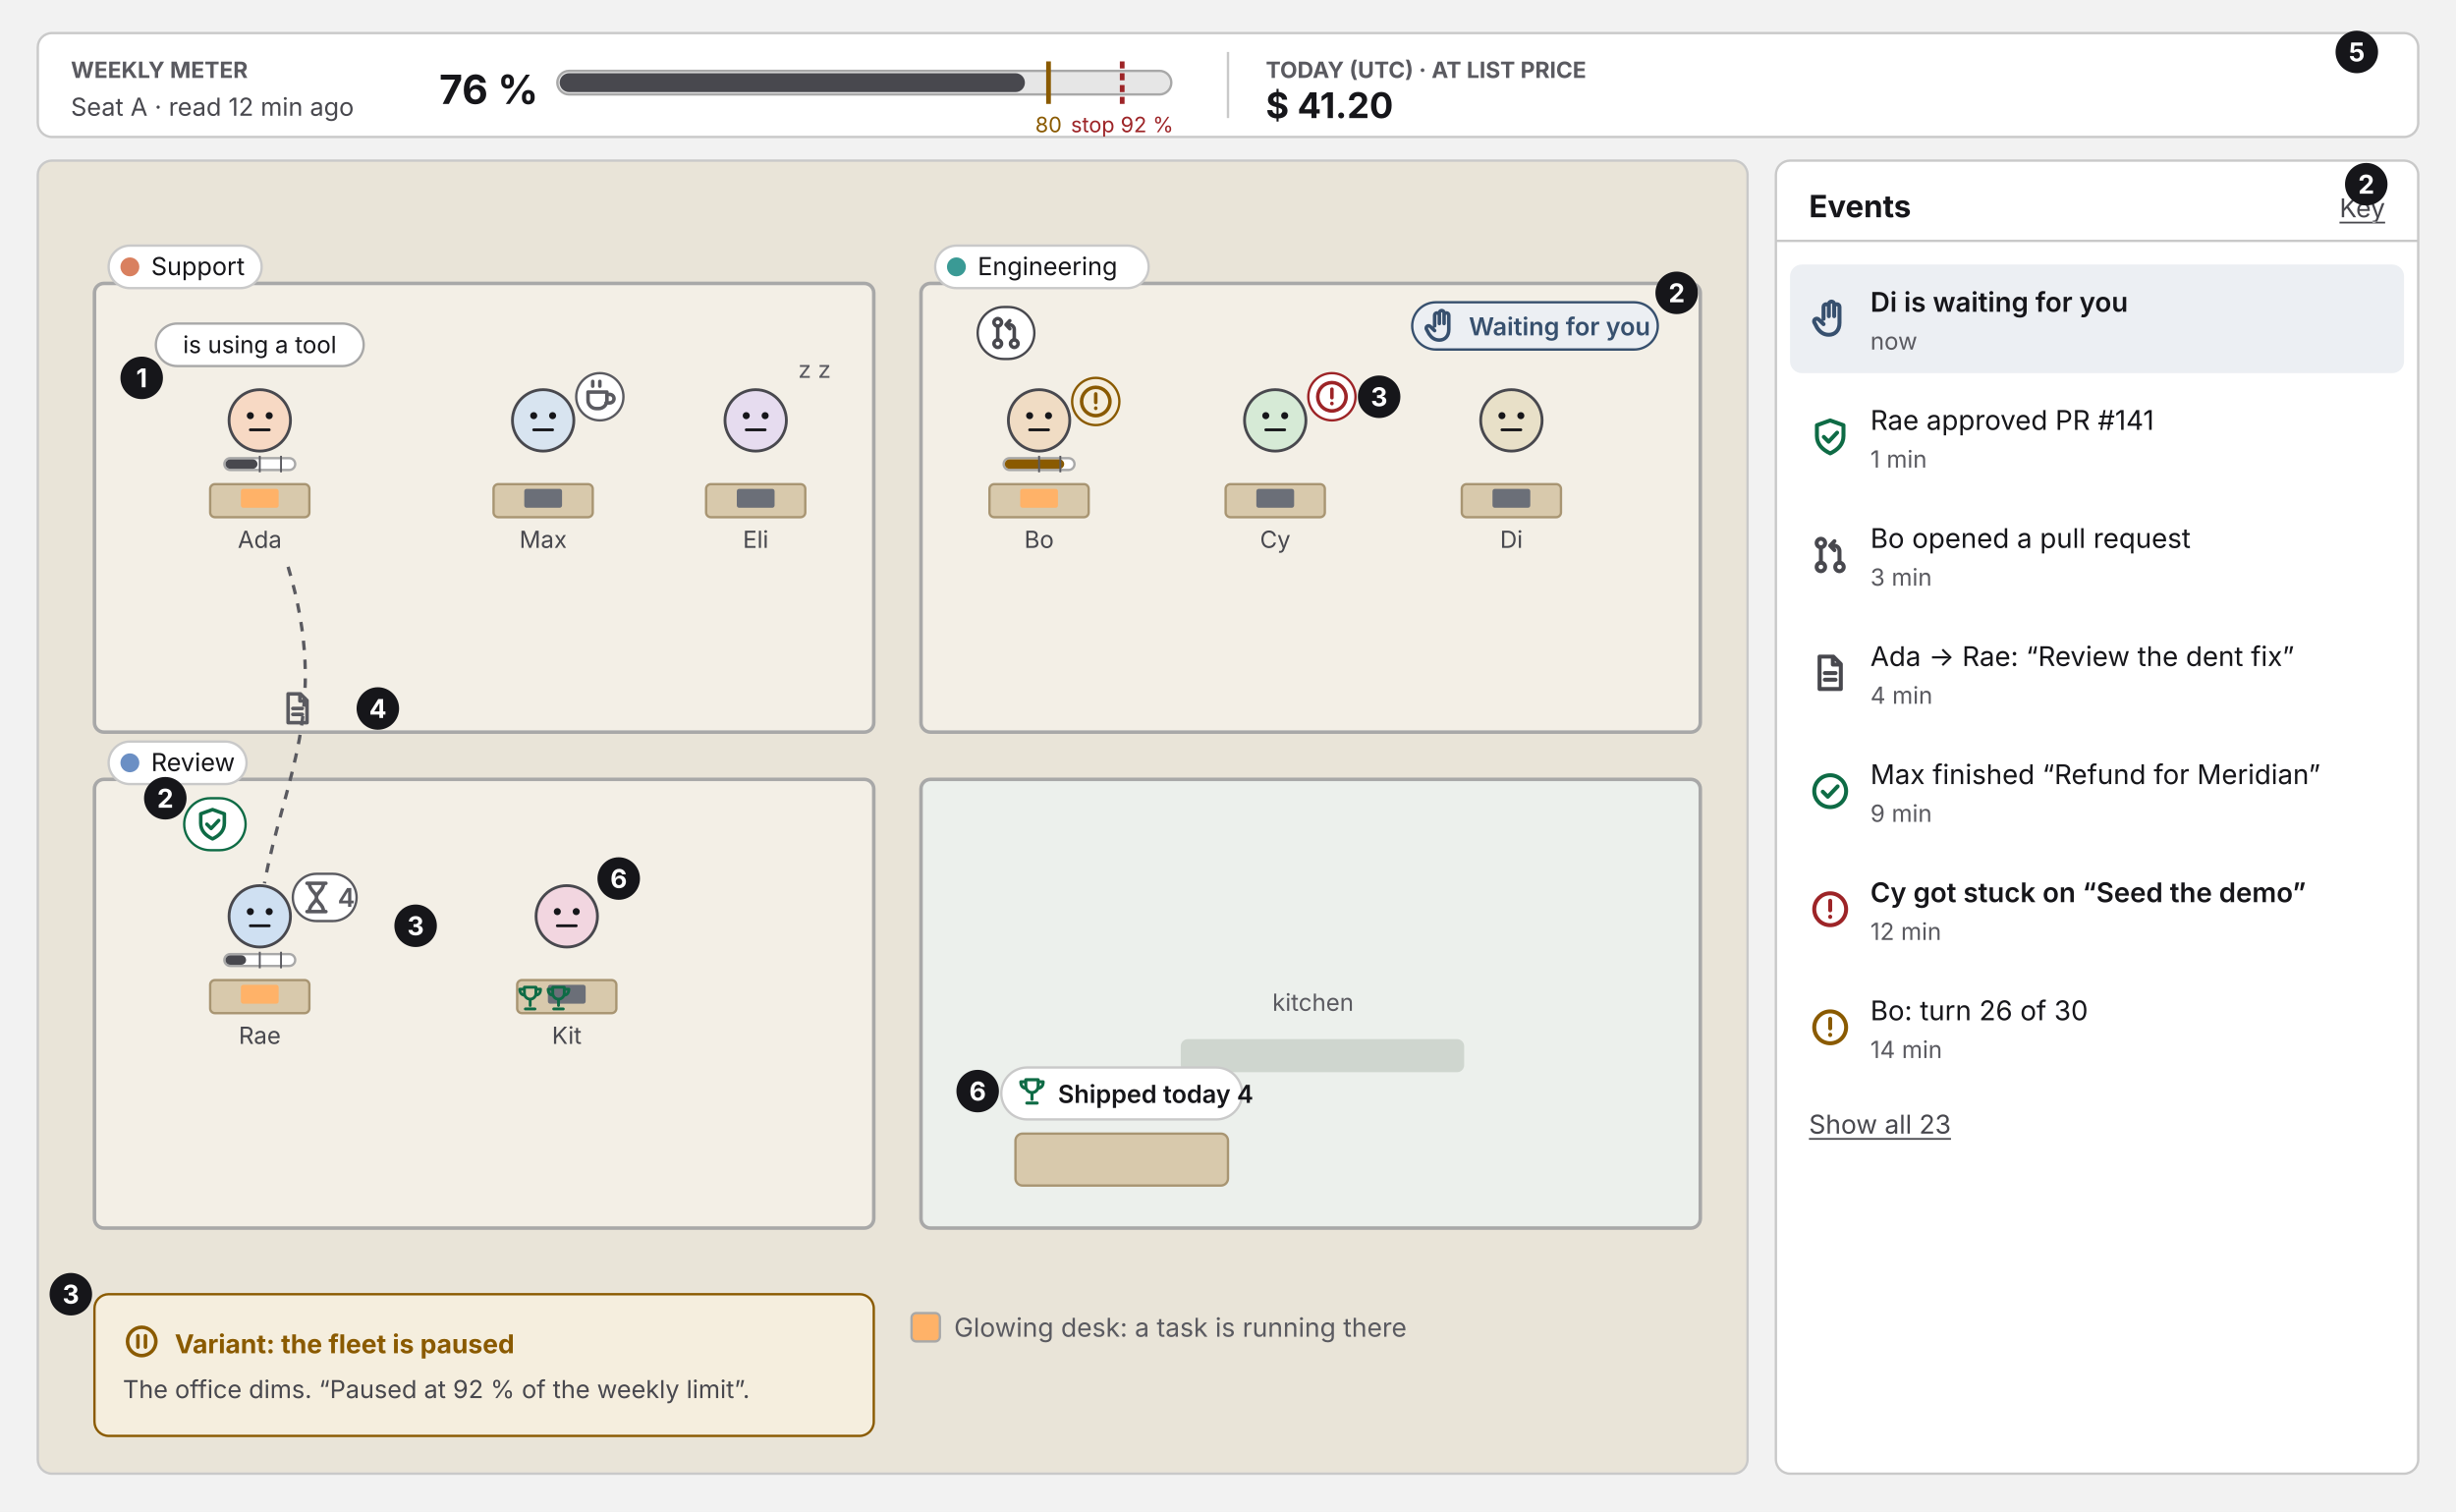
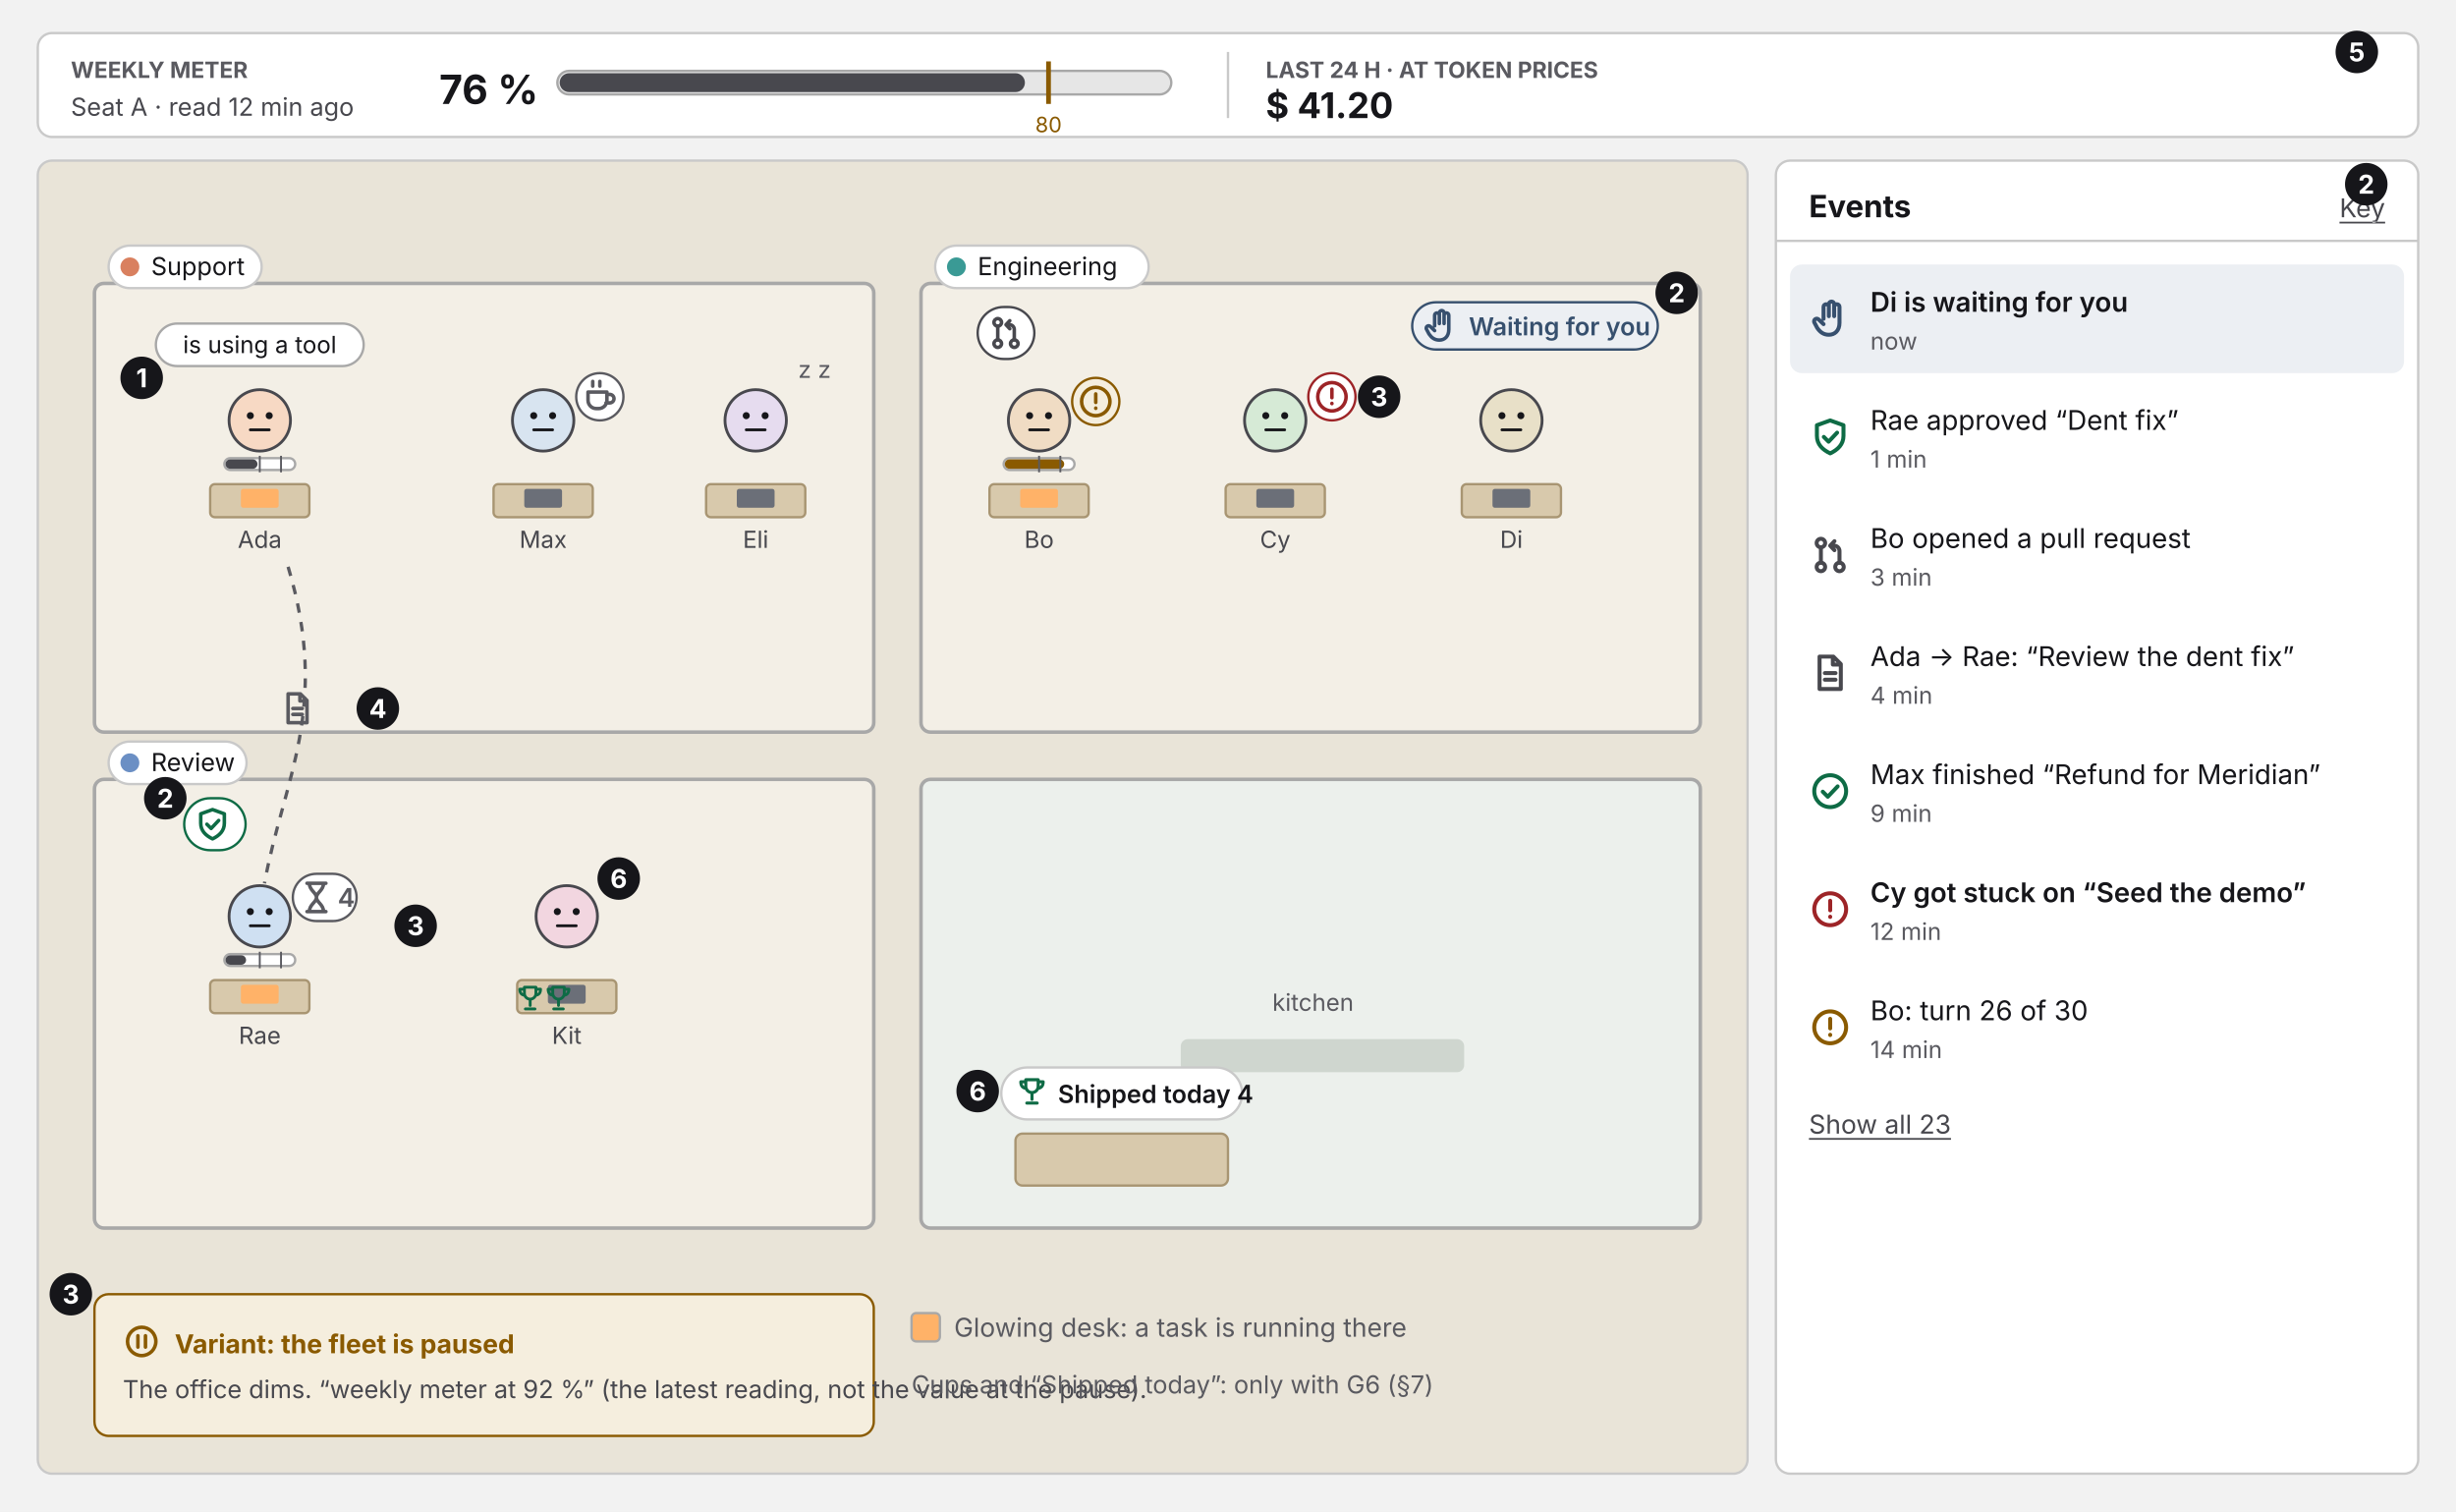
<svg xmlns="http://www.w3.org/2000/svg" viewBox="0 0 1040 640" width="1040" height="640" role="img" aria-label="The office as a light game: wall meter strip, stage with bars, state icons, event badges and a hand-off, feed panel">
  <rect x="0" y="0" width="1040" height="640" fill="#f2f2f2" stroke="none" stroke-width="1" rx="0" />
  <rect x="16" y="14" width="1008" height="44" fill="#ffffff" stroke="#c9c9c9" stroke-width="1" rx="6" />
  <text x="30" y="33" font-size="9.5" fill="#5a5a60" text-anchor="start" font-weight="700" font-family="Inter, system-ui, sans-serif">WEEKLY METER</text>
  <text x="30" y="49" font-size="10.5" fill="#48484e" text-anchor="start" font-weight="400" font-family="Inter, system-ui, sans-serif">Seat A · read 12 min ago</text>
  <text x="186" y="44" font-size="17" fill="#16161a" text-anchor="start" font-weight="700" font-family="Inter, system-ui, sans-serif">76 %</text>
  <rect x="236" y="30" width="260" height="10" fill="#e6e6e6" stroke="#a8a8a8" stroke-width="1" rx="5" />
  <rect x="237" y="31" width="197" height="8" fill="#48484e" stroke="none" stroke-width="0" rx="4" />
  <line x1="444.0" y1="26" x2="444.0" y2="44" stroke="#8a5a00" stroke-width="2" />
-   <line x1="475.2" y1="26" x2="475.2" y2="44" stroke="#9d2427" stroke-width="2" stroke-dasharray="3 2" />
-   <text x="475.2" y="56" font-size="9" fill="#9d2427" text-anchor="middle" font-weight="400" font-family="Inter, system-ui, sans-serif">stop 92 %</text>
  <text x="444.0" y="56" font-size="9" fill="#8a5a00" text-anchor="middle" font-weight="400" font-family="Inter, system-ui, sans-serif">80</text>
  <line x1="520" y1="22" x2="520" y2="50" stroke="#c9c9c9" />
-   <text x="536" y="33" font-size="9.5" fill="#5a5a60" text-anchor="start" font-weight="700" font-family="Inter, system-ui, sans-serif">TODAY (UTC) · AT LIST PRICE</text>
+   <text x="536" y="33" font-size="9.5" fill="#5a5a60" text-anchor="start" font-weight="700" font-family="Inter, system-ui, sans-serif">LAST 24 H · AT TOKEN PRICES</text>
  <text x="536" y="50" font-size="15" fill="#16161a" text-anchor="start" font-weight="700" font-family="Inter, system-ui, sans-serif">$ 41.20</text>
  <circle cx="998" cy="22" r="9" fill="#16161a" />
  <text x="998" y="26" font-size="11" fill="#ffffff" text-anchor="middle" font-weight="700" font-family="Inter, system-ui, sans-serif">5</text>
  <rect x="16" y="68" width="724" height="556" fill="#e9e4d8" stroke="#c9c9c9" stroke-width="1" rx="6" />
  <rect x="40" y="120" width="330" height="190" fill="#f3efe6" stroke="#a8a8a8" stroke-width="1.5" rx="4" />
  <rect x="390" y="120" width="330" height="190" fill="#f3efe6" stroke="#a8a8a8" stroke-width="1.5" rx="4" />
  <rect x="40" y="330" width="330" height="190" fill="#f3efe6" stroke="#a8a8a8" stroke-width="1.5" rx="4" />
  <rect x="390" y="330" width="330" height="190" fill="#ecf0ec" stroke="#a8a8a8" stroke-width="1.5" rx="4" />
  <rect x="46" y="104" width="64.8" height="18" fill="#ffffff" stroke="#c9c9c9" stroke-width="1" rx="9" />
  <circle cx="55" cy="113" r="4" fill="#d9805f" />
  <text x="64" y="116.5" font-size="10.5" fill="#16161a" text-anchor="start" font-weight="400" font-family="Inter, system-ui, sans-serif">Support</text>
  <rect x="396" y="104" width="90.4" height="18" fill="#ffffff" stroke="#c9c9c9" stroke-width="1" rx="9" />
  <circle cx="405" cy="113" r="4" fill="#3a9a95" />
  <text x="414" y="116.5" font-size="10.5" fill="#16161a" text-anchor="start" font-weight="400" font-family="Inter, system-ui, sans-serif">Engineering</text>
  <rect x="46" y="314" width="58.4" height="18" fill="#ffffff" stroke="#c9c9c9" stroke-width="1" rx="9" />
  <circle cx="55" cy="323" r="4" fill="#6b8fc4" />
  <text x="64" y="326.5" font-size="10.5" fill="#16161a" text-anchor="start" font-weight="400" font-family="Inter, system-ui, sans-serif">Review</text>
  <text x="556" y="428" font-size="10" fill="#5a5a60" text-anchor="middle" font-weight="400" font-family="Inter, system-ui, sans-serif">kitchen</text>
  <rect x="500" y="440" width="120" height="14" fill="#cfd6cf" stroke="none" stroke-width="0" rx="3" />
  <rect x="89" y="205" width="42" height="14" fill="#d8c9ac" stroke="#a89572" stroke-width="1" rx="2" />
  <rect x="102" y="207" width="16" height="8" fill="#ffb268" stroke="none" stroke-width="0" rx="1" />
  <g>
    <circle cx="110" cy="178" r="13" fill="#f7d9c4" stroke="#48484e" stroke-width="1.2" />
    <circle cx="106" cy="176" r="1.5" fill="#16161a" />
    <circle cx="114" cy="176" r="1.5" fill="#16161a" />
    <path d="M106 182 h8" stroke="#16161a" stroke-width="1.2" stroke-linecap="round" />
  </g>
  <rect x="95.0" y="194" width="30" height="5" fill="#ffffff" stroke="#a8a8a8" stroke-width="1" rx="2.5" />
  <rect x="95.5" y="194.5" width="13.533" height="4" fill="#48484e" stroke="none" stroke-width="0" rx="2" />
  <line x1="110.0" y1="193" x2="110.0" y2="200" stroke="#5a5a60" stroke-width=".8" />
  <line x1="119.0" y1="193" x2="119.0" y2="200" stroke="#5a5a60" stroke-width=".8" />
  <text x="110" y="232" font-size="10" fill="#48484e" text-anchor="middle" font-weight="400" font-family="Inter, system-ui, sans-serif">Ada</text>
  <rect x="66" y="137" width="88" height="18" fill="#ffffff" stroke="#a8a8a8" stroke-width="1" rx="9" />
  <text x="110" y="149.5" font-size="10" fill="#16161a" text-anchor="middle" font-weight="400" font-family="Inter, system-ui, sans-serif">is using a tool</text>
  <rect x="209" y="205" width="42" height="14" fill="#d8c9ac" stroke="#a89572" stroke-width="1" rx="2" />
  <rect x="222" y="207" width="16" height="8" fill="#6b6f78" stroke="none" stroke-width="0" rx="1" />
  <g>
    <circle cx="230" cy="178" r="13" fill="#d8e4f0" stroke="#48484e" stroke-width="1.2" />
    <circle cx="226" cy="176" r="1.5" fill="#16161a" />
    <circle cx="234" cy="176" r="1.5" fill="#16161a" />
    <path d="M226 182 h8" stroke="#16161a" stroke-width="1.2" stroke-linecap="round" />
  </g>
  <text x="230" y="232" font-size="10" fill="#48484e" text-anchor="middle" font-weight="400" font-family="Inter, system-ui, sans-serif">Max</text>
  <rect x="244" y="158" width="20" height="20" fill="#ffffff" stroke="#5a5a60" stroke-width="1" rx="10" />
  <g transform="translate(246 160) scale(1.0)" fill="none" stroke="#5a5a60" stroke-width="1.5" stroke-linecap="round" stroke-linejoin="round">
    <path d="M3 6h8v3.5a3.5 3.5 0 0 1-3.5 3.5h-1A3.5 3.5 0 0 1 3 9.5zM11 7h1.2a1.8 1.8 0 0 1 0 3.6H10.6M5 1.5v2M8 1.5v2" />
  </g>
  <rect x="299" y="205" width="42" height="14" fill="#d8c9ac" stroke="#a89572" stroke-width="1" rx="2" />
  <rect x="312" y="207" width="16" height="8" fill="#6b6f78" stroke="none" stroke-width="0" rx="1" />
  <g>
    <circle cx="320" cy="178" r="13" fill="#e6dcef" stroke="#48484e" stroke-width="1.2" />
    <circle cx="316" cy="176" r="1.5" fill="#16161a" />
    <circle cx="324" cy="176" r="1.5" fill="#16161a" />
    <path d="M316 182 h8" stroke="#16161a" stroke-width="1.2" stroke-linecap="round" />
  </g>
  <text x="320" y="232" font-size="10" fill="#48484e" text-anchor="middle" font-weight="400" font-family="Inter, system-ui, sans-serif">Eli</text>
  <text x="338" y="160" font-size="10" fill="#5a5a60" text-anchor="start" font-weight="400" font-family="Inter, system-ui, sans-serif">z z</text>
  <circle cx="60" cy="160" r="9" fill="#16161a" />
  <text x="60" y="164" font-size="11" fill="#ffffff" text-anchor="middle" font-weight="700" font-family="Inter, system-ui, sans-serif">1</text>
  <rect x="419" y="205" width="42" height="14" fill="#d8c9ac" stroke="#a89572" stroke-width="1" rx="2" />
  <rect x="432" y="207" width="16" height="8" fill="#ffb268" stroke="none" stroke-width="0" rx="1" />
  <g>
    <circle cx="440" cy="178" r="13" fill="#f0dcc4" stroke="#48484e" stroke-width="1.2" />
    <circle cx="436" cy="176" r="1.5" fill="#16161a" />
    <circle cx="444" cy="176" r="1.5" fill="#16161a" />
    <path d="M436 182 h8" stroke="#16161a" stroke-width="1.2" stroke-linecap="round" />
  </g>
  <rect x="425.0" y="194" width="30" height="5" fill="#ffffff" stroke="#a8a8a8" stroke-width="1" rx="2.5" />
  <rect x="425.5" y="194.5" width="25.133" height="4" fill="#8a5a00" stroke="none" stroke-width="0" rx="2" />
  <line x1="440.0" y1="193" x2="440.0" y2="200" stroke="#5a5a60" stroke-width=".8" />
  <line x1="449.0" y1="193" x2="449.0" y2="200" stroke="#5a5a60" stroke-width=".8" />
  <text x="440" y="232" font-size="10" fill="#48484e" text-anchor="middle" font-weight="400" font-family="Inter, system-ui, sans-serif">Bo</text>
  <rect x="454" y="160" width="20" height="20" fill="#f5eede" stroke="#8a5a00" stroke-width="1" rx="10" />
  <g transform="translate(456 162) scale(1.0)" fill="none" stroke="#8a5a00" stroke-width="1.5" stroke-linecap="round" stroke-linejoin="round">
    <circle cx="8" cy="8" r="6" />
    <path d="M8 4.8V8.4M8 10.8v.1" />
  </g>
  <rect x="519" y="205" width="42" height="14" fill="#d8c9ac" stroke="#a89572" stroke-width="1" rx="2" />
  <rect x="532" y="207" width="16" height="8" fill="#6b6f78" stroke="none" stroke-width="0" rx="1" />
  <g>
    <circle cx="540" cy="178" r="13" fill="#d6ead6" stroke="#48484e" stroke-width="1.2" />
    <circle cx="536" cy="176" r="1.5" fill="#16161a" />
    <circle cx="544" cy="176" r="1.5" fill="#16161a" />
    <path d="M536 182 h8" stroke="#16161a" stroke-width="1.2" stroke-linecap="round" />
  </g>
  <text x="540" y="232" font-size="10" fill="#48484e" text-anchor="middle" font-weight="400" font-family="Inter, system-ui, sans-serif">Cy</text>
  <rect x="554" y="158" width="20" height="20" fill="#ffffff" stroke="#9d2427" stroke-width="1" rx="10" />
  <g transform="translate(556 160) scale(1.0)" fill="none" stroke="#9d2427" stroke-width="1.5" stroke-linecap="round" stroke-linejoin="round">
    <circle cx="8" cy="8" r="6" />
    <path d="M8 4.8V8.4M8 10.8v.1" />
  </g>
  <circle cx="584" cy="168" r="9" fill="#16161a" />
  <text x="584" y="172" font-size="11" fill="#ffffff" text-anchor="middle" font-weight="700" font-family="Inter, system-ui, sans-serif">3</text>
  <rect x="619" y="205" width="42" height="14" fill="#d8c9ac" stroke="#a89572" stroke-width="1" rx="2" />
  <rect x="632" y="207" width="16" height="8" fill="#6b6f78" stroke="none" stroke-width="0" rx="1" />
  <g>
    <circle cx="640" cy="178" r="13" fill="#e8e0c8" stroke="#48484e" stroke-width="1.2" />
    <circle cx="636" cy="176" r="1.5" fill="#16161a" />
    <circle cx="644" cy="176" r="1.5" fill="#16161a" />
    <path d="M636 182 h8" stroke="#16161a" stroke-width="1.2" stroke-linecap="round" />
  </g>
  <text x="640" y="232" font-size="10" fill="#48484e" text-anchor="middle" font-weight="400" font-family="Inter, system-ui, sans-serif">Di</text>
  <rect x="598" y="128" width="104" height="20" fill="#eceff3" stroke="#37506e" stroke-width="1" rx="10" />
  <g transform="translate(602 130) scale(1.0)" fill="none" stroke="#37506e" stroke-width="1.5" stroke-linecap="round" stroke-linejoin="round">
    <path d="M5.5 8V3.5a1 1 0 0 1 2 0V7M7.5 7V2.5a1 1 0 0 1 2 0V7M9.5 7V3.5a1 1 0 0 1 2 0V9.5c0 3-1.8 4.5-4 4.5-2 0-3.3-1-4.4-2.6L2 9.3a1 1 0 0 1 1.6-1.1L5.5 10" />
  </g>
  <text x="622" y="142" font-size="10.5" fill="#37506e" text-anchor="start" font-weight="600" font-family="Inter, system-ui, sans-serif">Waiting for you</text>
  <circle cx="710" cy="124" r="9" fill="#16161a" />
  <text x="710" y="128" font-size="11" fill="#ffffff" text-anchor="middle" font-weight="700" font-family="Inter, system-ui, sans-serif">2</text>
  <rect x="414" y="130" width="24" height="22" fill="#ffffff" stroke="#48484e" stroke-width="1" rx="11" />
  <g transform="translate(418 133) scale(1.0)" fill="none" stroke="#48484e" stroke-width="1.5" stroke-linecap="round" stroke-linejoin="round">
    <circle cx="4.5" cy="3.5" r="1.6" />
    <circle cx="4.5" cy="12.5" r="1.6" />
    <circle cx="11.5" cy="12.5" r="1.6" />
    <path d="M4.5 5.1v5.8M11.5 10.9V6.5a2 2 0 0 0-2-2H8M9.6 2.8L8 4.5l1.6 1.7" />
  </g>
  <rect x="89" y="415" width="42" height="14" fill="#d8c9ac" stroke="#a89572" stroke-width="1" rx="2" />
  <rect x="102" y="417" width="16" height="8" fill="#ffb268" stroke="none" stroke-width="0" rx="1" />
  <g>
    <circle cx="110" cy="388" r="13" fill="#cfe0f2" stroke="#48484e" stroke-width="1.2" />
    <circle cx="106" cy="386" r="1.5" fill="#16161a" />
    <circle cx="114" cy="386" r="1.5" fill="#16161a" />
    <path d="M106 392 h8" stroke="#16161a" stroke-width="1.2" stroke-linecap="round" />
  </g>
  <rect x="95.0" y="404" width="30" height="5" fill="#ffffff" stroke="#a8a8a8" stroke-width="1" rx="2.5" />
  <rect x="95.5" y="404.5" width="8.7" height="4" fill="#48484e" stroke="none" stroke-width="0" rx="2" />
  <line x1="110.0" y1="403" x2="110.0" y2="410" stroke="#5a5a60" stroke-width=".8" />
  <line x1="119.0" y1="403" x2="119.0" y2="410" stroke="#5a5a60" stroke-width=".8" />
  <text x="110" y="442" font-size="10" fill="#48484e" text-anchor="middle" font-weight="400" font-family="Inter, system-ui, sans-serif">Rae</text>
  <rect x="124" y="370" width="27" height="20" fill="#ffffff" stroke="#5a5a60" stroke-width="1" rx="10" />
  <g transform="translate(126 372) scale(1.0)" fill="none" stroke="#5a5a60" stroke-width="1.5" stroke-linecap="round" stroke-linejoin="round">
    <path d="M4 2h8M4 14h8M5 2c0 3 3 4 3 6s-3 3-3 6M11 2c0 3-3 4-3 6s3 3 3 6" />
  </g>
  <text x="143" y="384" font-size="11" fill="#5a5a60" text-anchor="start" font-weight="600" font-family="Inter, system-ui, sans-serif">4</text>
  <rect x="78" y="338" width="26" height="22" fill="#ffffff" stroke="#0e6b45" stroke-width="1" rx="11" />
  <g transform="translate(82 341) scale(1.0)" fill="none" stroke="#0e6b45" stroke-width="1.5" stroke-linecap="round" stroke-linejoin="round">
    <path d="M8 1.8l5 1.8v4c0 3.2-2.1 5.2-5 6.6-2.9-1.4-5-3.4-5-6.6v-4z" />
    <path d="M5.6 8l1.8 1.8L10.6 6.4" />
  </g>
  <rect x="219" y="415" width="42" height="14" fill="#d8c9ac" stroke="#a89572" stroke-width="1" rx="2" />
  <rect x="232" y="417" width="16" height="8" fill="#6b6f78" stroke="none" stroke-width="0" rx="1" />
  <g>
    <circle cx="240" cy="388" r="13" fill="#f2d6e0" stroke="#48484e" stroke-width="1.2" />
    <circle cx="236" cy="386" r="1.5" fill="#16161a" />
    <circle cx="244" cy="386" r="1.5" fill="#16161a" />
    <path d="M236 392 h8" stroke="#16161a" stroke-width="1.2" stroke-linecap="round" />
  </g>
  <text x="240" y="442" font-size="10" fill="#48484e" text-anchor="middle" font-weight="400" font-family="Inter, system-ui, sans-serif">Kit</text>
  <g transform="translate(218 416) scale(0.8125)" fill="none" stroke="#0e6b45" stroke-width="1.5" stroke-linecap="round" stroke-linejoin="round">
    <path d="M5 2.5h6v3.2a3 3 0 0 1-6 0zM5 3.5H2.6c0 2 .9 3 2.6 3.2M11 3.5h2.4c0 2-.9 3-2.6 3.2M8 8.7V12M5.5 13.8h5" />
  </g>
  <g transform="translate(230 416) scale(0.8125)" fill="none" stroke="#0e6b45" stroke-width="1.5" stroke-linecap="round" stroke-linejoin="round">
    <path d="M5 2.5h6v3.2a3 3 0 0 1-6 0zM5 3.5H2.6c0 2 .9 3 2.6 3.2M11 3.5h2.4c0 2-.9 3-2.6 3.2M8 8.7V12M5.5 13.8h5" />
  </g>
  <circle cx="262" cy="372" r="9" fill="#16161a" />
  <text x="262" y="376" font-size="11" fill="#ffffff" text-anchor="middle" font-weight="700" font-family="Inter, system-ui, sans-serif">6</text>
  <circle cx="176" cy="392" r="9" fill="#16161a" />
  <text x="176" y="396" font-size="11" fill="#ffffff" text-anchor="middle" font-weight="700" font-family="Inter, system-ui, sans-serif">3</text>
  <circle cx="70" cy="338" r="9" fill="#16161a" />
  <text x="70" y="342" font-size="11" fill="#ffffff" text-anchor="middle" font-weight="700" font-family="Inter, system-ui, sans-serif">2</text>
  <path d="M122 240 C 140 300, 120 330, 112 374" fill="none" stroke="#5a5a60" stroke-width="1.4" stroke-dasharray="4 4" />
  <g transform="translate(118 292) scale(1.0)" fill="none" stroke="#5a5a60" stroke-width="1.5" stroke-linecap="round" stroke-linejoin="round">
    <path d="M4 1.8h5.2L12 4.6V14H4zM9 1.8v3h3M6 8h4M6 10.5h4" />
  </g>
  <circle cx="160" cy="300" r="9" fill="#16161a" />
  <text x="160" y="304" font-size="11" fill="#ffffff" text-anchor="middle" font-weight="700" font-family="Inter, system-ui, sans-serif">4</text>
  <rect x="430" y="480" width="90" height="22" fill="#d8c9ac" stroke="#a89572" stroke-width="1" rx="3" />
  <rect x="424" y="452" width="102" height="22" fill="#ffffff" stroke="#c9c9c9" stroke-width="1" rx="11" />
  <g transform="translate(430 455) scale(0.875)" fill="none" stroke="#0e6b45" stroke-width="1.5" stroke-linecap="round" stroke-linejoin="round">
    <path d="M5 2.5h6v3.2a3 3 0 0 1-6 0zM5 3.5H2.6c0 2 .9 3 2.6 3.2M11 3.5h2.4c0 2-.9 3-2.6 3.2M8 8.7V12M5.5 13.8h5" />
  </g>
  <text x="448" y="467" font-size="10.5" fill="#16161a" text-anchor="start" font-weight="600" font-family="Inter, system-ui, sans-serif">Shipped today 4</text>
  <circle cx="414" cy="462" r="9" fill="#16161a" />
  <text x="414" y="466" font-size="11" fill="#ffffff" text-anchor="middle" font-weight="700" font-family="Inter, system-ui, sans-serif">6</text>
  <rect x="40" y="548" width="330" height="60" fill="#f5eede" stroke="#8a5a00" stroke-width="1" rx="6" />
  <g transform="translate(52 560) scale(1.0)" fill="none" stroke="#8a5a00" stroke-width="1.5" stroke-linecap="round" stroke-linejoin="round">
    <circle cx="8" cy="8" r="6" />
    <path d="M6.4 5.6v4.8M9.6 5.6v4.8" />
  </g>
  <text x="74" y="573" font-size="11" fill="#8a5a00" text-anchor="start" font-weight="700" font-family="Inter, system-ui, sans-serif">Variant: the fleet is paused</text>
-   <text x="52" y="592" font-size="10.5" fill="#48484e" text-anchor="start" font-weight="400" font-family="Inter, system-ui, sans-serif">The office dims. “Paused at 92 % of the weekly limit”.</text>
+   <text x="52" y="592" font-size="10.5" fill="#48484e" text-anchor="start" font-weight="400" font-family="Inter, system-ui, sans-serif">The office dims. “weekly meter at 92 %” (the latest reading, not the value at the pause).</text>
  <circle cx="30" cy="548" r="9" fill="#16161a" />
  <text x="30" y="552" font-size="11" fill="#ffffff" text-anchor="middle" font-weight="700" font-family="Inter, system-ui, sans-serif">3</text>
  <rect x="386" y="556" width="12" height="12" fill="#ffb268" stroke="#a8a8a8" stroke-width="1" rx="2" />
  <text x="404" y="566" font-size="11" fill="#5a5a60" text-anchor="start" font-weight="400" font-family="Inter, system-ui, sans-serif">Glowing desk: a task is running there</text>
+   <text x="386" y="590" font-size="10.5" fill="#5a5a60" text-anchor="start" font-weight="400" font-family="Inter, system-ui, sans-serif">Cups and “Shipped today”: only with G6 (§7)</text>
  <rect x="752" y="68" width="272" height="556" fill="#ffffff" stroke="#c9c9c9" stroke-width="1" rx="6" />
  <text x="766" y="92" font-size="13" fill="#16161a" text-anchor="start" font-weight="700" font-family="Inter, system-ui, sans-serif">Events</text>
  <text x="1010" y="92" font-size="11" fill="#48484e" text-anchor="end" font-weight="400" font-family="Inter, system-ui, sans-serif" text-decoration="underline">Key</text>
  <line x1="752" y1="102" x2="1024" y2="102" stroke="#c9c9c9" />
  <rect x="758" y="112" width="260" height="46" fill="#eceff3" stroke="none" stroke-width="0" rx="5" />
  <g transform="translate(766 126) scale(1.125)" fill="none" stroke="#37506e" stroke-width="1.5" stroke-linecap="round" stroke-linejoin="round">
    <path d="M5.5 8V3.5a1 1 0 0 1 2 0V7M7.5 7V2.5a1 1 0 0 1 2 0V7M9.5 7V3.5a1 1 0 0 1 2 0V9.5c0 3-1.8 4.5-4 4.5-2 0-3.3-1-4.4-2.6L2 9.3a1 1 0 0 1 1.6-1.1L5.5 10" />
  </g>
  <text x="792" y="132" font-size="11.5" fill="#16161a" text-anchor="start" font-weight="600" font-family="Inter, system-ui, sans-serif">Di is waiting for you</text>
  <text x="792" y="148" font-size="10" fill="#5a5a60" text-anchor="start" font-weight="400" font-family="Inter, system-ui, sans-serif">now</text>
  <rect x="758" y="162" width="260" height="46" fill="none" stroke="none" stroke-width="0" rx="5" />
  <g transform="translate(766 176) scale(1.125)" fill="none" stroke="#0e6b45" stroke-width="1.5" stroke-linecap="round" stroke-linejoin="round">
    <path d="M8 1.8l5 1.8v4c0 3.2-2.1 5.2-5 6.6-2.9-1.4-5-3.4-5-6.6v-4z" />
    <path d="M5.6 8l1.8 1.8L10.6 6.4" />
  </g>
-   <text x="792" y="182" font-size="11.5" fill="#16161a" text-anchor="start" font-weight="400" font-family="Inter, system-ui, sans-serif">Rae approved PR #141</text>
+   <text x="792" y="182" font-size="11.5" fill="#16161a" text-anchor="start" font-weight="400" font-family="Inter, system-ui, sans-serif">Rae approved “Dent fix”</text>
  <text x="792" y="198" font-size="10" fill="#5a5a60" text-anchor="start" font-weight="400" font-family="Inter, system-ui, sans-serif">1 min</text>
  <rect x="758" y="212" width="260" height="46" fill="none" stroke="none" stroke-width="0" rx="5" />
  <g transform="translate(766 226) scale(1.125)" fill="none" stroke="#48484e" stroke-width="1.5" stroke-linecap="round" stroke-linejoin="round">
    <circle cx="4.5" cy="3.5" r="1.6" />
    <circle cx="4.5" cy="12.5" r="1.6" />
    <circle cx="11.5" cy="12.5" r="1.6" />
    <path d="M4.5 5.1v5.8M11.5 10.9V6.5a2 2 0 0 0-2-2H8M9.6 2.8L8 4.5l1.6 1.7" />
  </g>
  <text x="792" y="232" font-size="11.5" fill="#16161a" text-anchor="start" font-weight="400" font-family="Inter, system-ui, sans-serif">Bo opened a pull request</text>
  <text x="792" y="248" font-size="10" fill="#5a5a60" text-anchor="start" font-weight="400" font-family="Inter, system-ui, sans-serif">3 min</text>
  <rect x="758" y="262" width="260" height="46" fill="none" stroke="none" stroke-width="0" rx="5" />
  <g transform="translate(766 276) scale(1.125)" fill="none" stroke="#48484e" stroke-width="1.5" stroke-linecap="round" stroke-linejoin="round">
    <path d="M4 1.8h5.2L12 4.6V14H4zM9 1.8v3h3M6 8h4M6 10.5h4" />
  </g>
  <text x="792" y="282" font-size="11.5" fill="#16161a" text-anchor="start" font-weight="400" font-family="Inter, system-ui, sans-serif">Ada → Rae: “Review the dent fix”</text>
  <text x="792" y="298" font-size="10" fill="#5a5a60" text-anchor="start" font-weight="400" font-family="Inter, system-ui, sans-serif">4 min</text>
  <rect x="758" y="312" width="260" height="46" fill="none" stroke="none" stroke-width="0" rx="5" />
  <g transform="translate(766 326) scale(1.125)" fill="none" stroke="#0e6b45" stroke-width="1.5" stroke-linecap="round" stroke-linejoin="round">
    <circle cx="8" cy="8" r="6" />
    <path d="M5.2 8.2l1.9 1.9 3.7-3.9" />
  </g>
  <text x="792" y="332" font-size="11.5" fill="#16161a" text-anchor="start" font-weight="400" font-family="Inter, system-ui, sans-serif">Max finished “Refund for Meridian”</text>
  <text x="792" y="348" font-size="10" fill="#5a5a60" text-anchor="start" font-weight="400" font-family="Inter, system-ui, sans-serif">9 min</text>
  <rect x="758" y="362" width="260" height="46" fill="none" stroke="none" stroke-width="0" rx="5" />
  <g transform="translate(766 376) scale(1.125)" fill="none" stroke="#9d2427" stroke-width="1.5" stroke-linecap="round" stroke-linejoin="round">
    <circle cx="8" cy="8" r="6" />
    <path d="M8 4.8V8.4M8 10.8v.1" />
  </g>
  <text x="792" y="382" font-size="11.5" fill="#16161a" text-anchor="start" font-weight="600" font-family="Inter, system-ui, sans-serif">Cy got stuck on “Seed the demo”</text>
  <text x="792" y="398" font-size="10" fill="#5a5a60" text-anchor="start" font-weight="400" font-family="Inter, system-ui, sans-serif">12 min</text>
  <rect x="758" y="412" width="260" height="46" fill="none" stroke="none" stroke-width="0" rx="5" />
  <g transform="translate(766 426) scale(1.125)" fill="none" stroke="#8a5a00" stroke-width="1.5" stroke-linecap="round" stroke-linejoin="round">
    <circle cx="8" cy="8" r="6" />
    <path d="M8 4.8V8.4M8 10.8v.1" />
  </g>
  <text x="792" y="432" font-size="11.5" fill="#16161a" text-anchor="start" font-weight="400" font-family="Inter, system-ui, sans-serif">Bo: turn 26 of 30</text>
  <text x="792" y="448" font-size="10" fill="#5a5a60" text-anchor="start" font-weight="400" font-family="Inter, system-ui, sans-serif">14 min</text>
  <text x="766" y="480" font-size="11" fill="#48484e" text-anchor="start" font-weight="400" font-family="Inter, system-ui, sans-serif" text-decoration="underline">Show all 23</text>
  <circle cx="1002" cy="78" r="9" fill="#16161a" />
  <text x="1002" y="82" font-size="11" fill="#ffffff" text-anchor="middle" font-weight="700" font-family="Inter, system-ui, sans-serif">2</text>
</svg>
